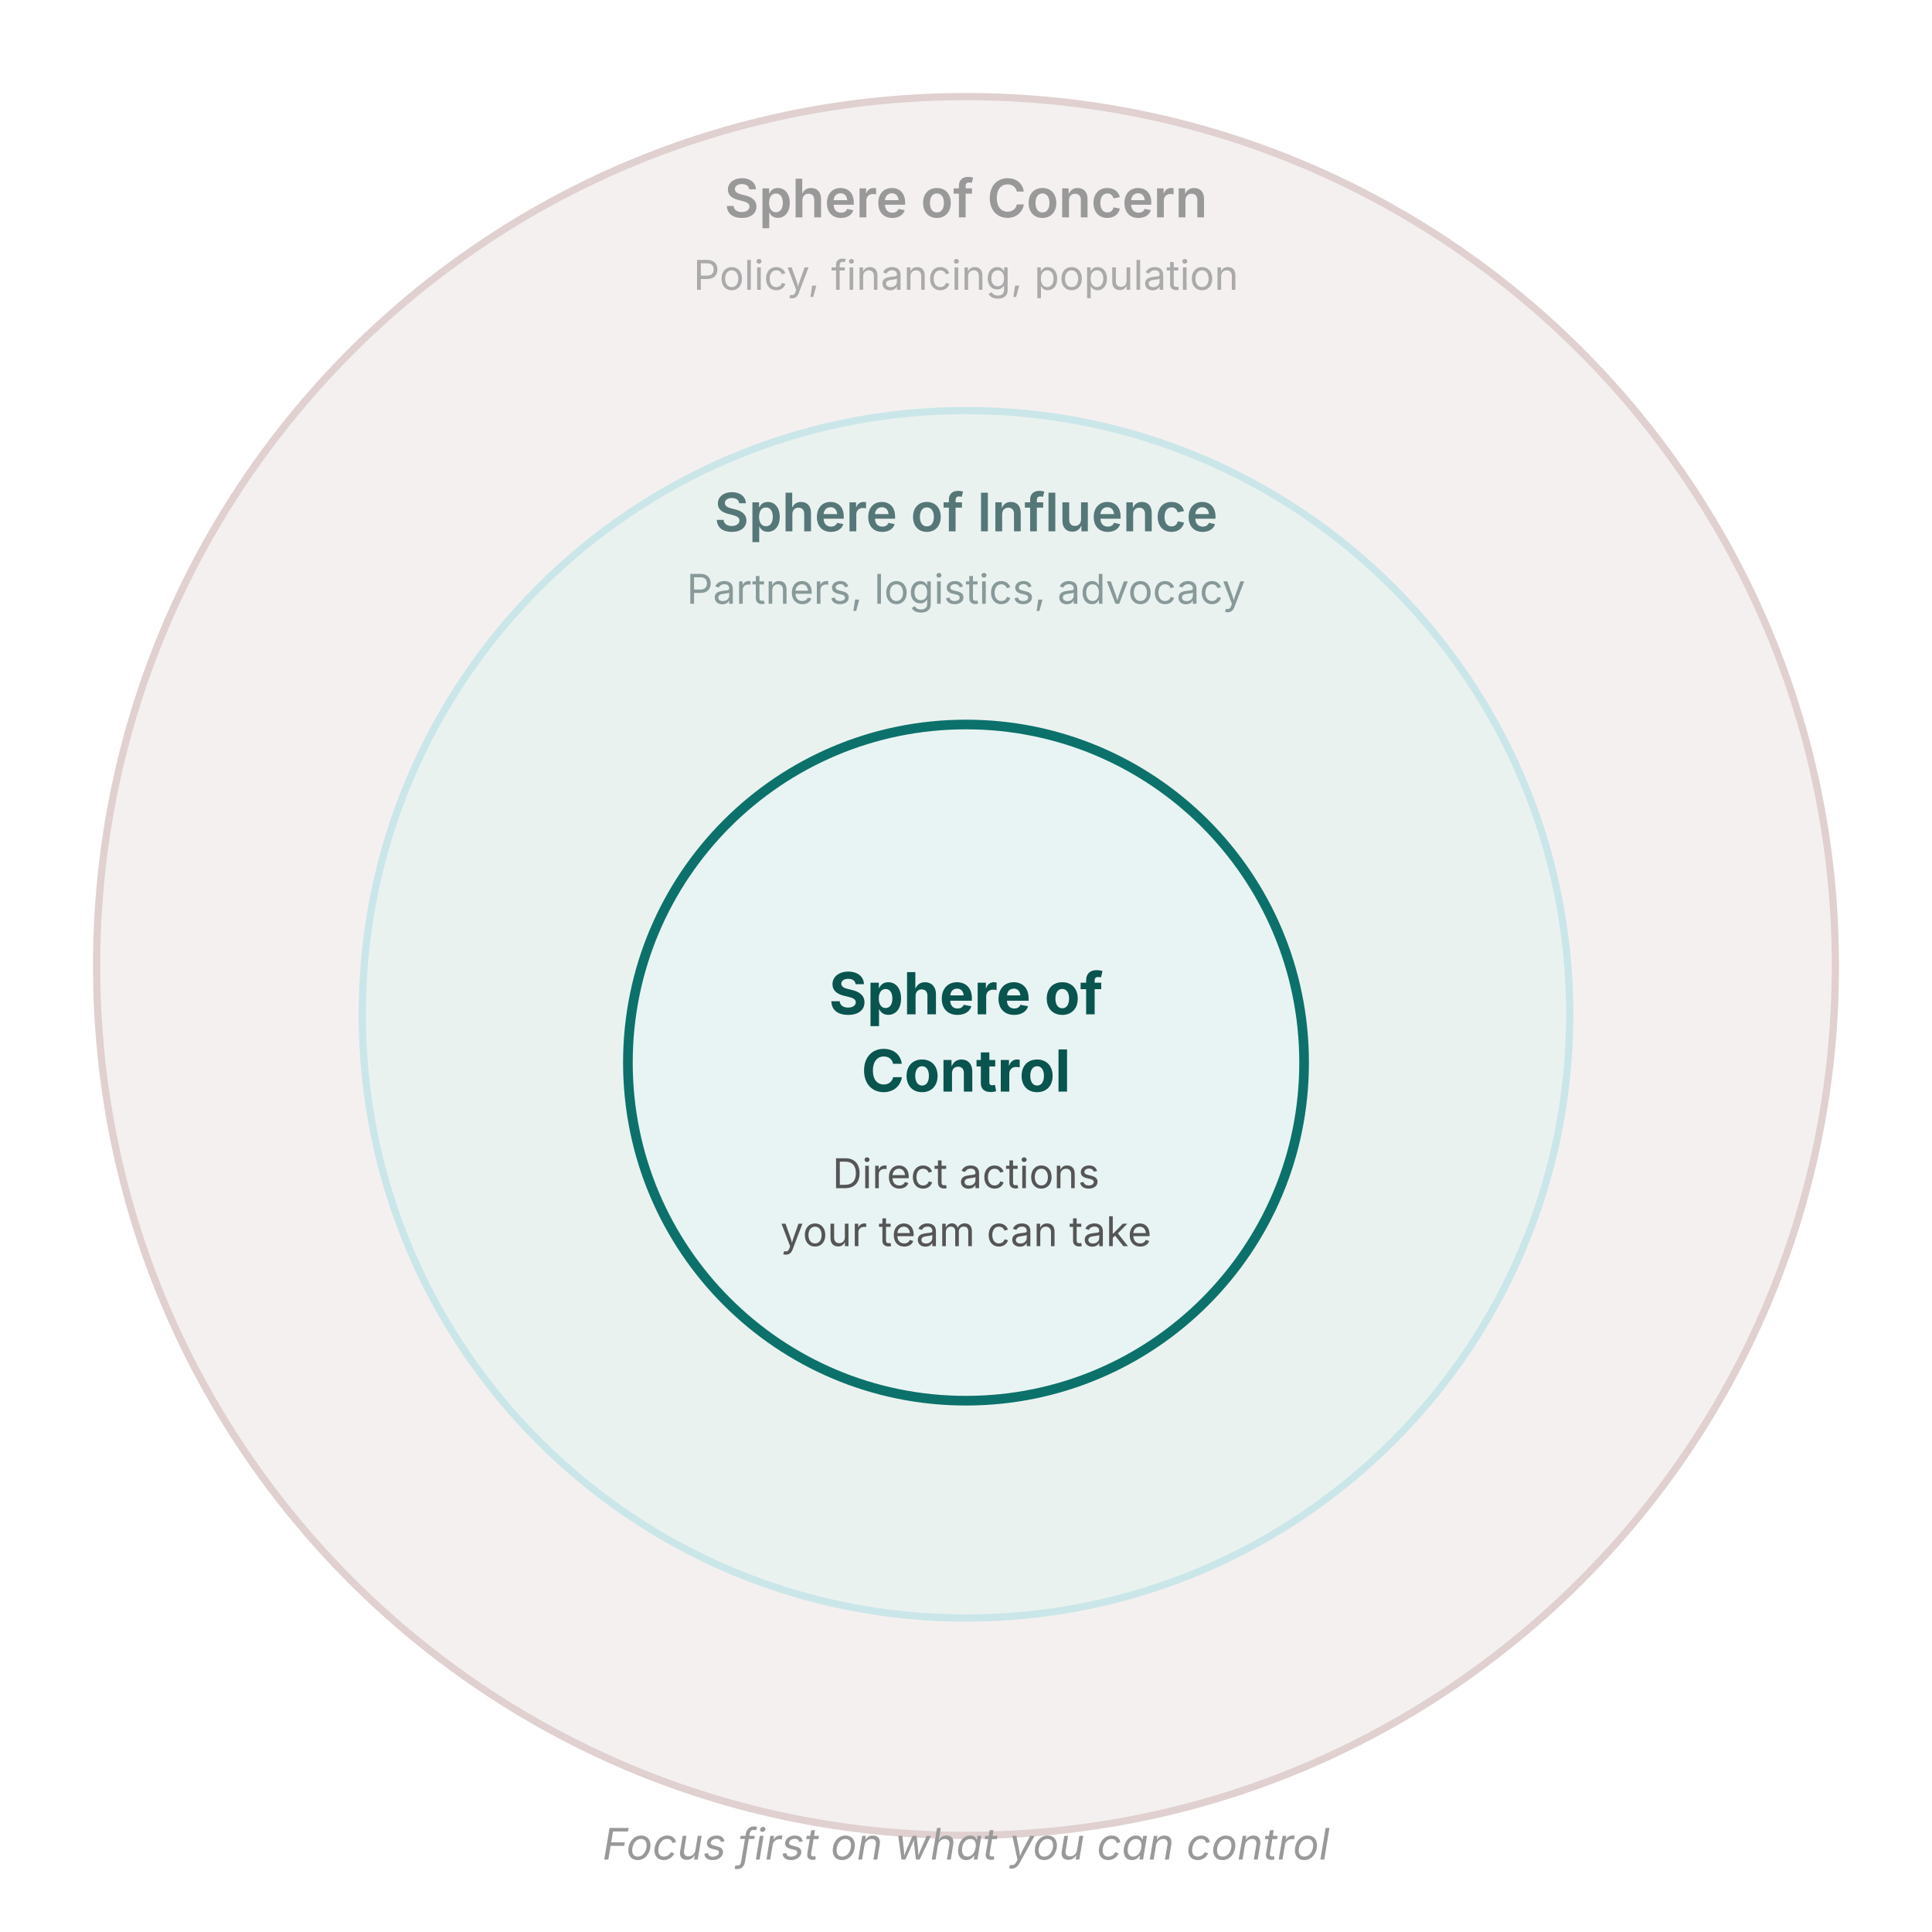
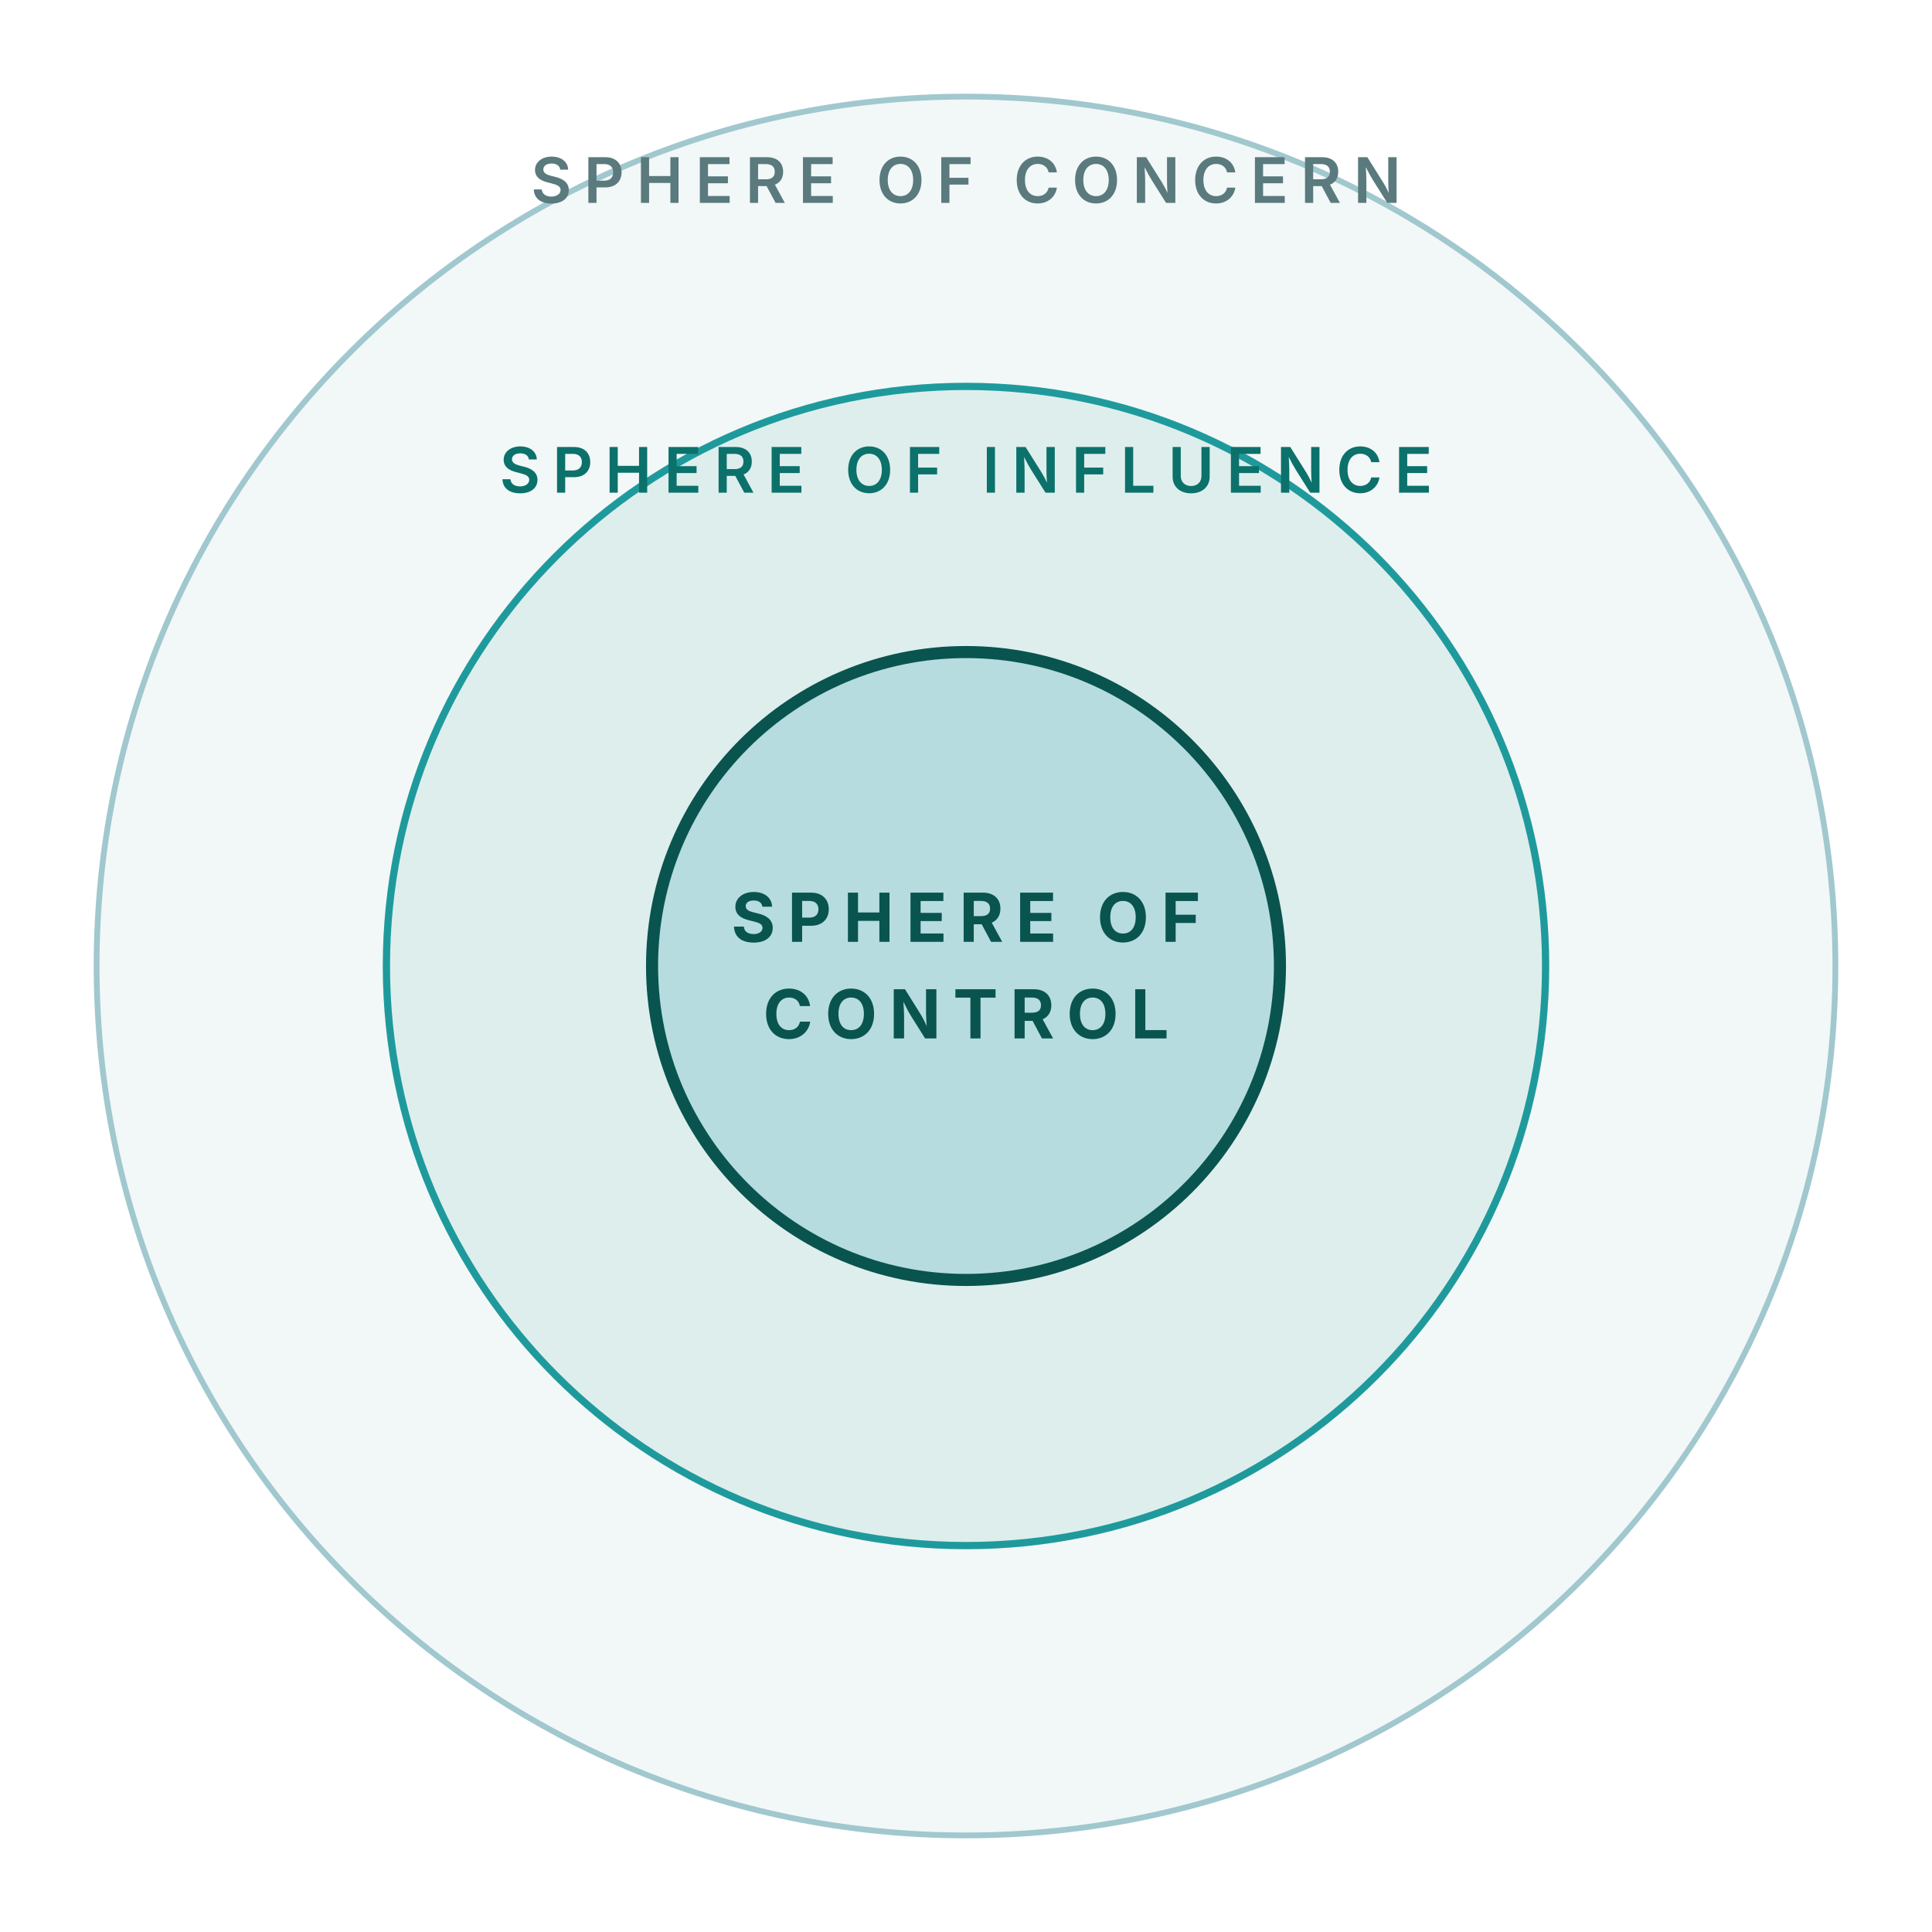
<svg xmlns="http://www.w3.org/2000/svg" viewBox="0 0 400 400">
-   <circle cx="200" cy="200" r="180" fill="#F5F0F0" stroke="#E0D0D0" stroke-width="1.5" />
-   <text x="200" y="45" text-anchor="middle" font-family="Inter, sans-serif" font-size="11" font-weight="600" fill="#999">Sphere of Concern</text>
-   <text x="200" y="60" text-anchor="middle" font-family="Inter, sans-serif" font-size="8.5" fill="#aaa">Policy, financing, population</text>
-   <circle cx="200" cy="210" r="125" fill="#EAF2F0" stroke="#CAE6E9" stroke-width="1.5" />
-   <text x="200" y="110" text-anchor="middle" font-family="Inter, sans-serif" font-size="11" font-weight="600" fill="#577">Sphere of Influence</text>
-   <text x="200" y="125" text-anchor="middle" font-family="Inter, sans-serif" font-size="8.5" fill="#899">Partners, logistics, advocacy</text>
-   <circle cx="200" cy="220" r="70" fill="#E8F4F3" stroke="#0C716B" stroke-width="2" />
-   <text x="200" y="210" text-anchor="middle" font-family="Inter, sans-serif" font-size="12" font-weight="700" fill="#09544F">Sphere of</text>
-   <text x="200" y="226" text-anchor="middle" font-family="Inter, sans-serif" font-size="12" font-weight="700" fill="#09544F">Control</text>
-   <text x="200" y="246" text-anchor="middle" font-family="Inter, sans-serif" font-size="8.5" fill="#555">Direct actions</text>
-   <text x="200" y="258" text-anchor="middle" font-family="Inter, sans-serif" font-size="8.5" fill="#555">your team can take</text>
-   <text x="200" y="385" text-anchor="middle" font-family="Inter, sans-serif" font-size="9" fill="#999" font-style="italic">Focus first on what you can control</text>
+   <circle cx="200" cy="200" r="180" fill="#F2F7F8" stroke="#A0C8CE" stroke-width="1.2" />
+   <circle cx="200" cy="200" r="120" fill="#DEEEED" stroke="#1F9A9C" stroke-width="1.5" />
+   <circle cx="200" cy="200" r="65" fill="#B6DCE0" stroke="#09544F" stroke-width="2.5" />
+   <text x="200" y="42" text-anchor="middle" font-family="Inter, sans-serif" font-size="13" font-weight="600" fill="#5A7A7D" letter-spacing="2.5">SPHERE OF CONCERN</text>
+   <text x="200" y="102" text-anchor="middle" font-family="Inter, sans-serif" font-size="13" font-weight="600" fill="#0C716B" letter-spacing="2.5">SPHERE OF INFLUENCE</text>
+   <text x="200" y="195" text-anchor="middle" font-family="Inter, sans-serif" font-size="14" font-weight="700" fill="#09544F" letter-spacing="2.5">SPHERE OF</text>
+   <text x="200" y="215" text-anchor="middle" font-family="Inter, sans-serif" font-size="14" font-weight="700" fill="#09544F" letter-spacing="2.5">CONTROL</text>
</svg>
